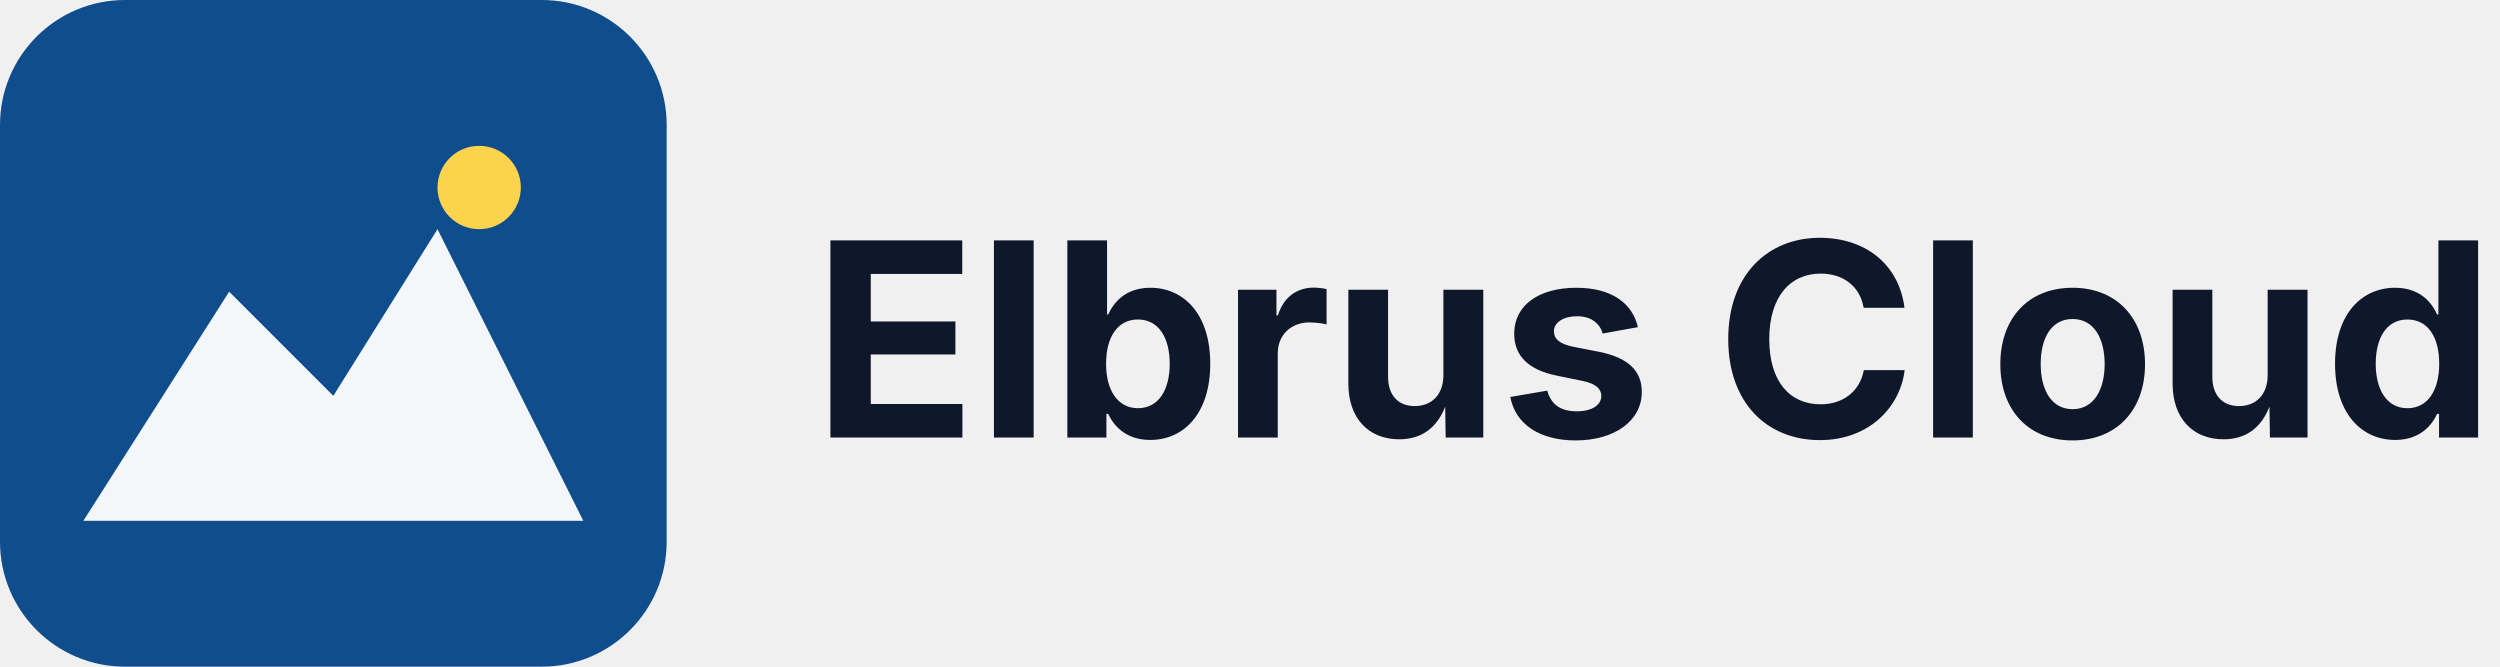
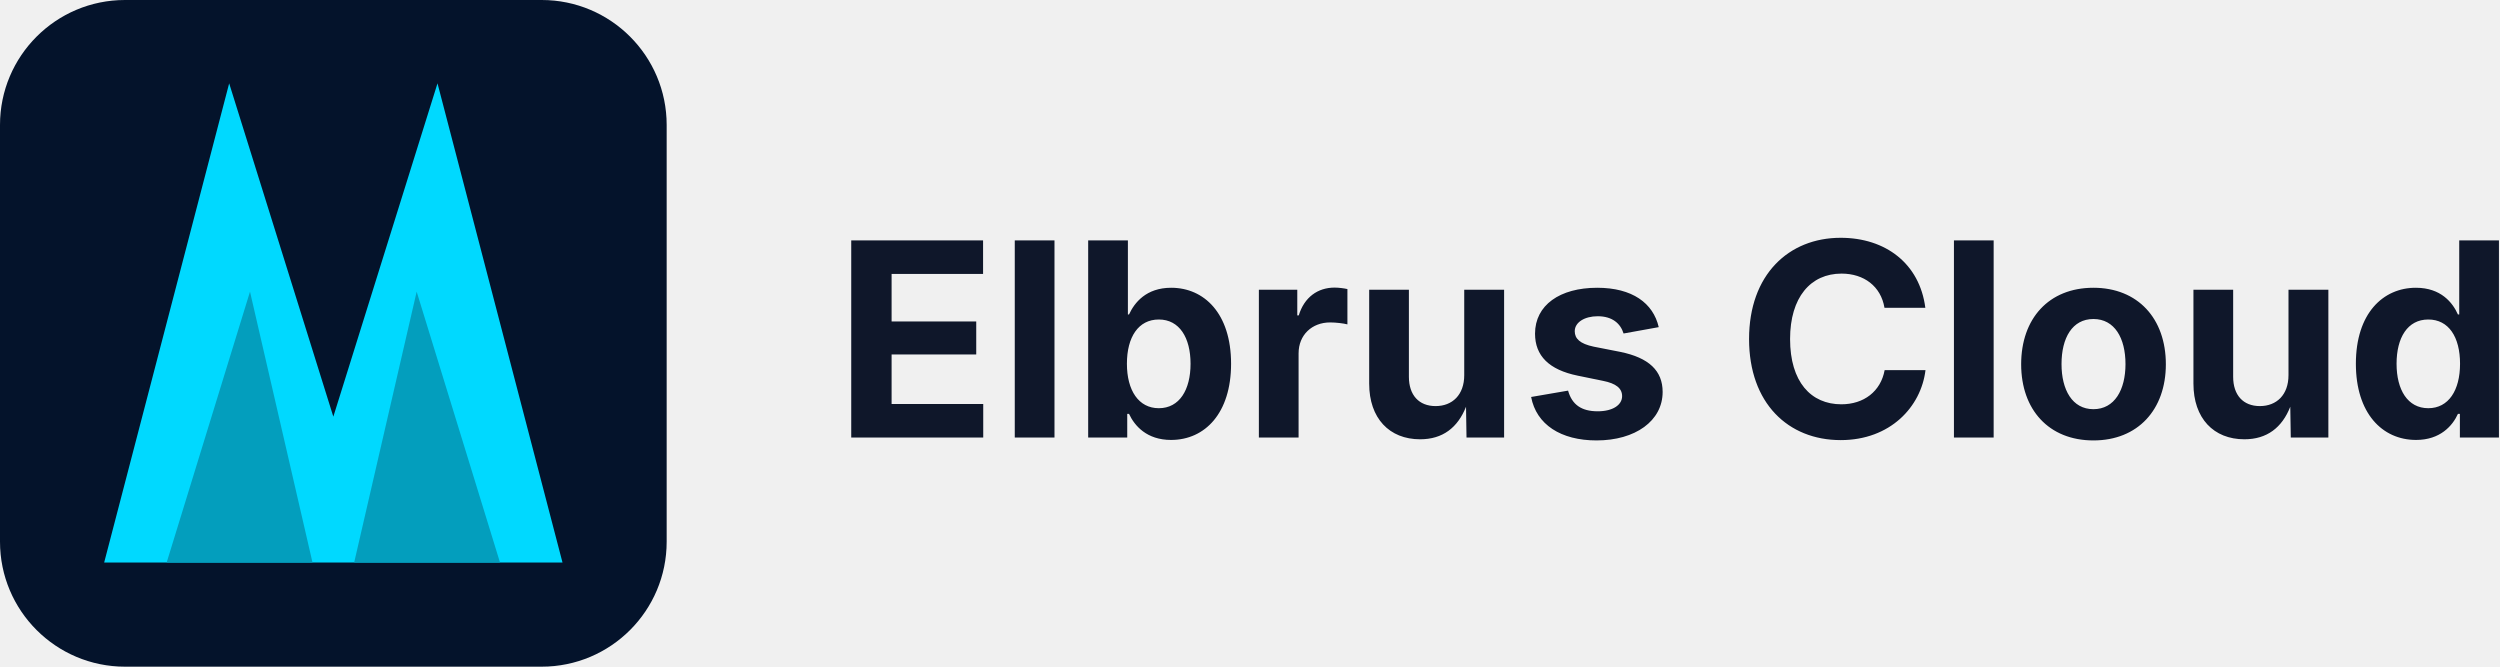
- <svg xmlns="http://www.w3.org/2000/svg" viewBox="0 0 240 64">
-   <rect width="64" height="64" rx="12" fill="#0f4d8c" />
-   <path d="M8 50 L22 28 L32 38 L42 22 L56 50 Z" fill="#ffffff" opacity="0.95" />
-   <circle cx="46" cy="18" r="4" fill="#fcd34d" />
-   <text x="78" y="42" font-family="Inter, system-ui, sans-serif" font-size="26" font-weight="700" fill="#0f172a">Elbrus Cloud</text>
+ <svg xmlns="http://www.w3.org/2000/svg" viewBox="0 0 240 64" role="img" aria-label="Elbrus Cloud logo">
+   <rect width="64" height="64" rx="12" fill="#04132b" />
+   <polygon points="10,54 22,8 32,40 42,8 54,54" fill="#00D9FF" />
+   <polygon points="16,54 24,28 30,54" fill="#039EBD" />
+   <polygon points="34,54 40,28 48,54" fill="#039EBD" />
+   <text x="80" y="42" font-family="Sora, Inter, system-ui, sans-serif" font-size="26" font-weight="700" fill="#0f172a">Elbrus Cloud</text>
</svg>
